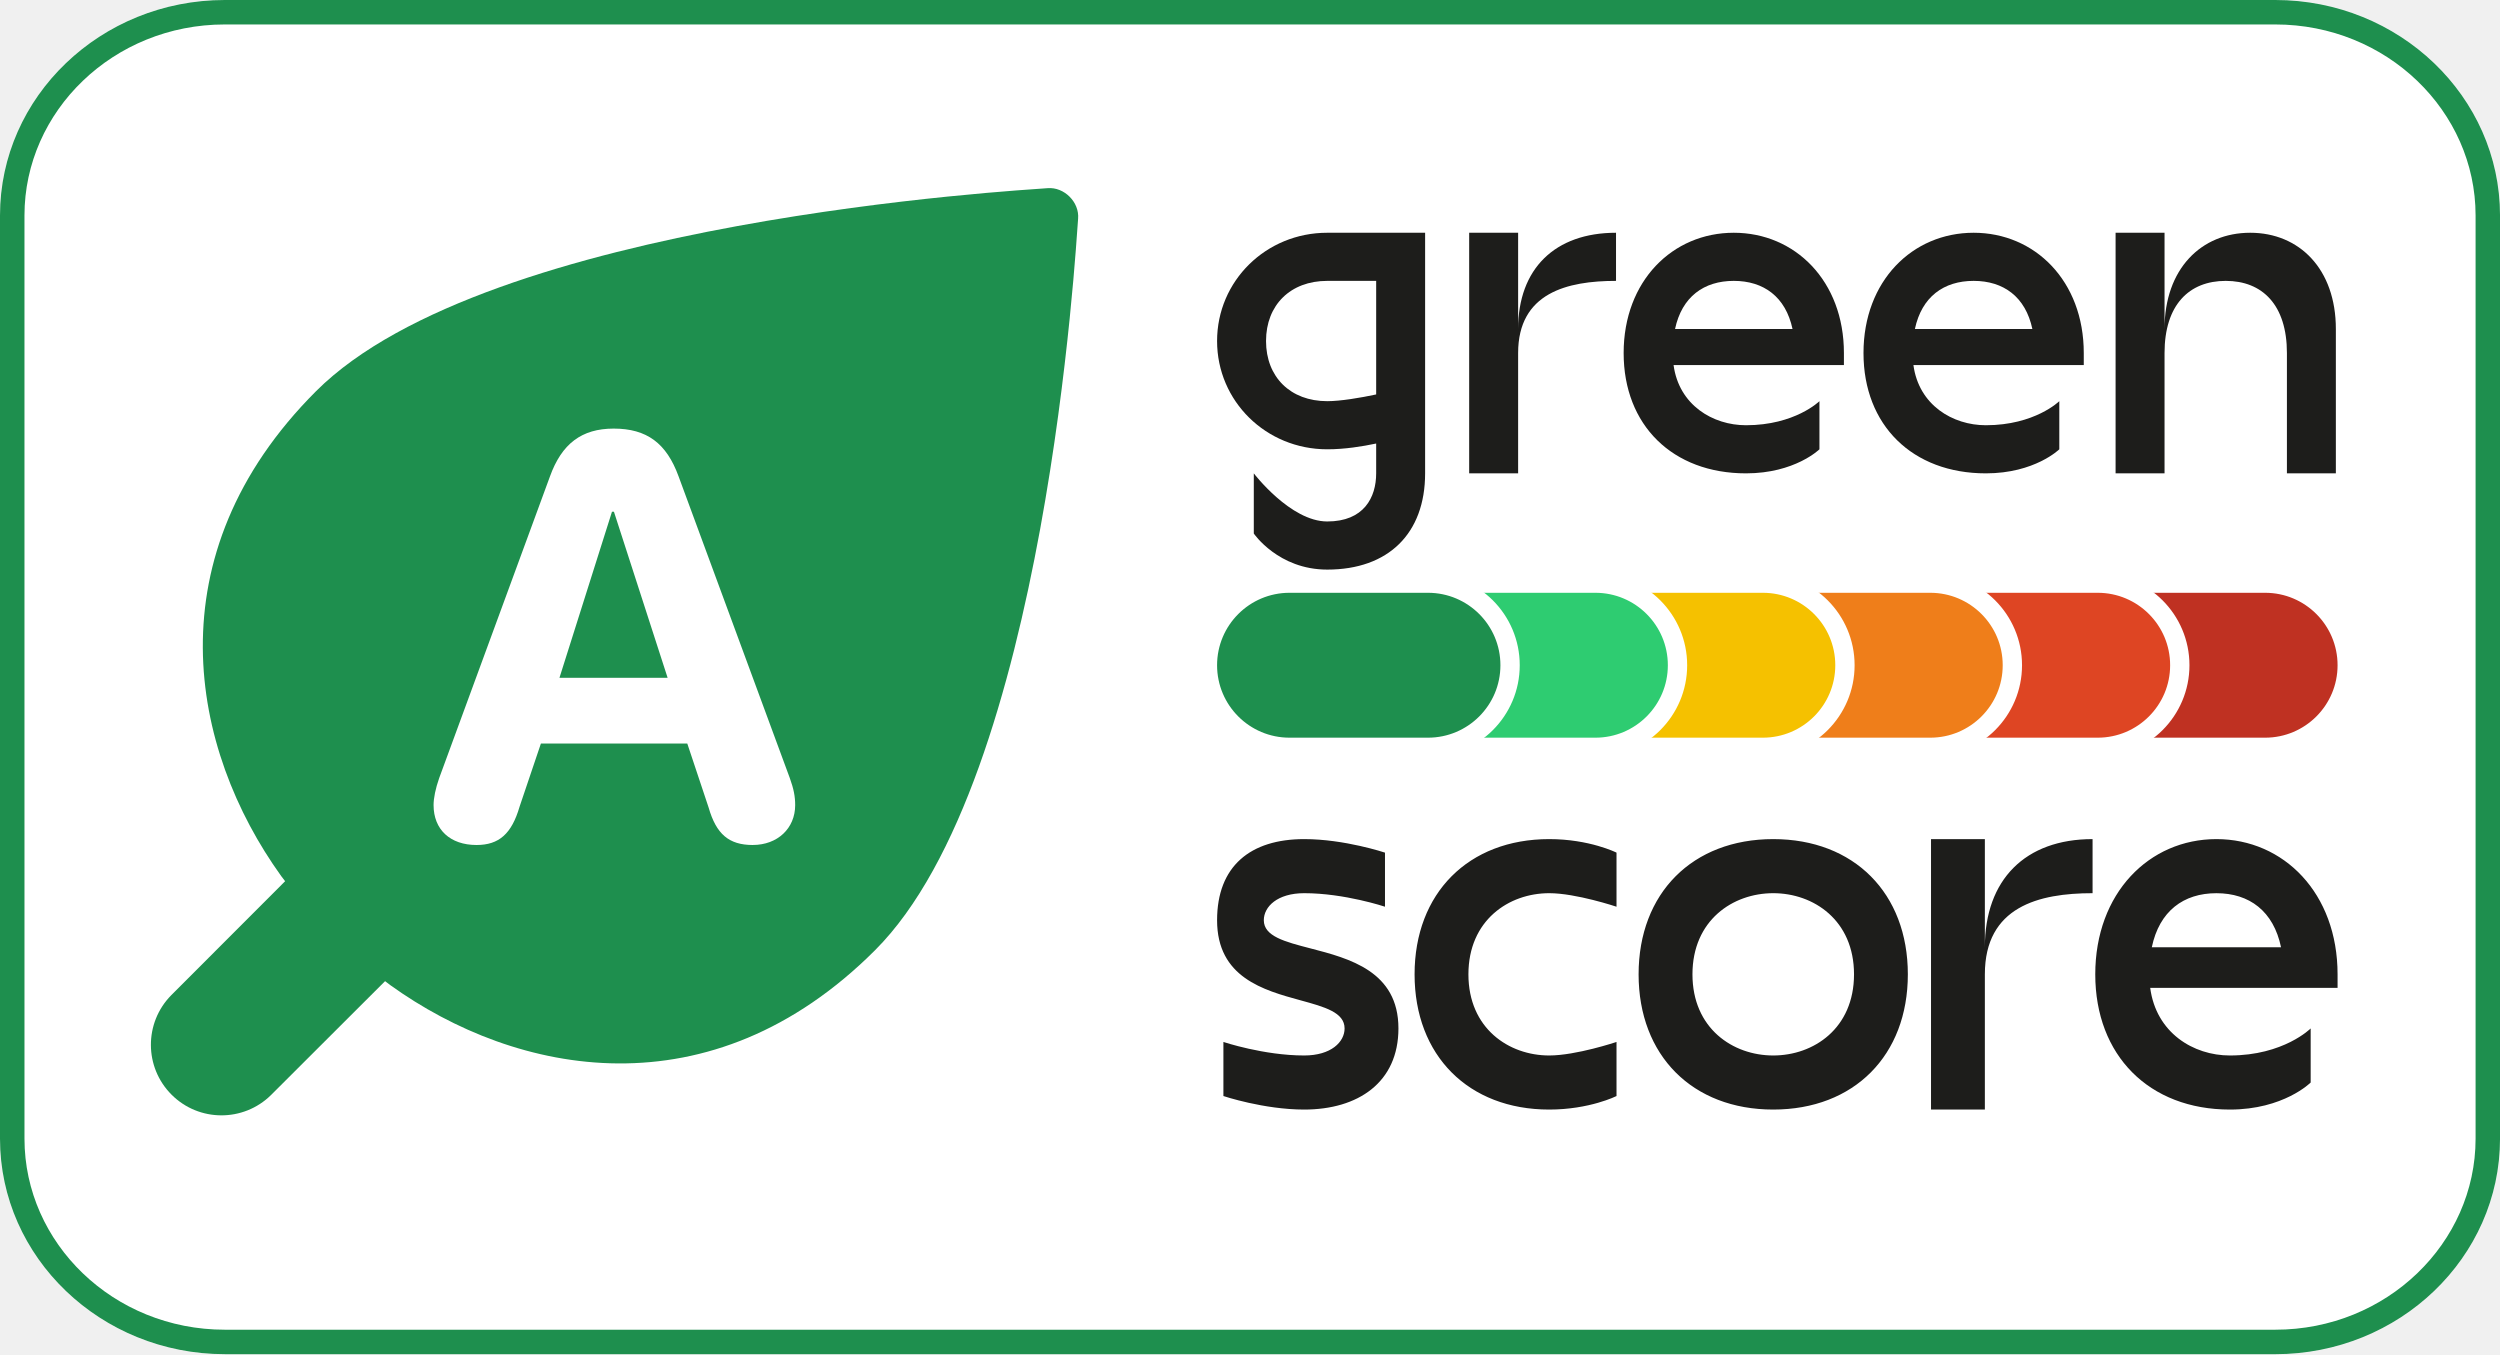
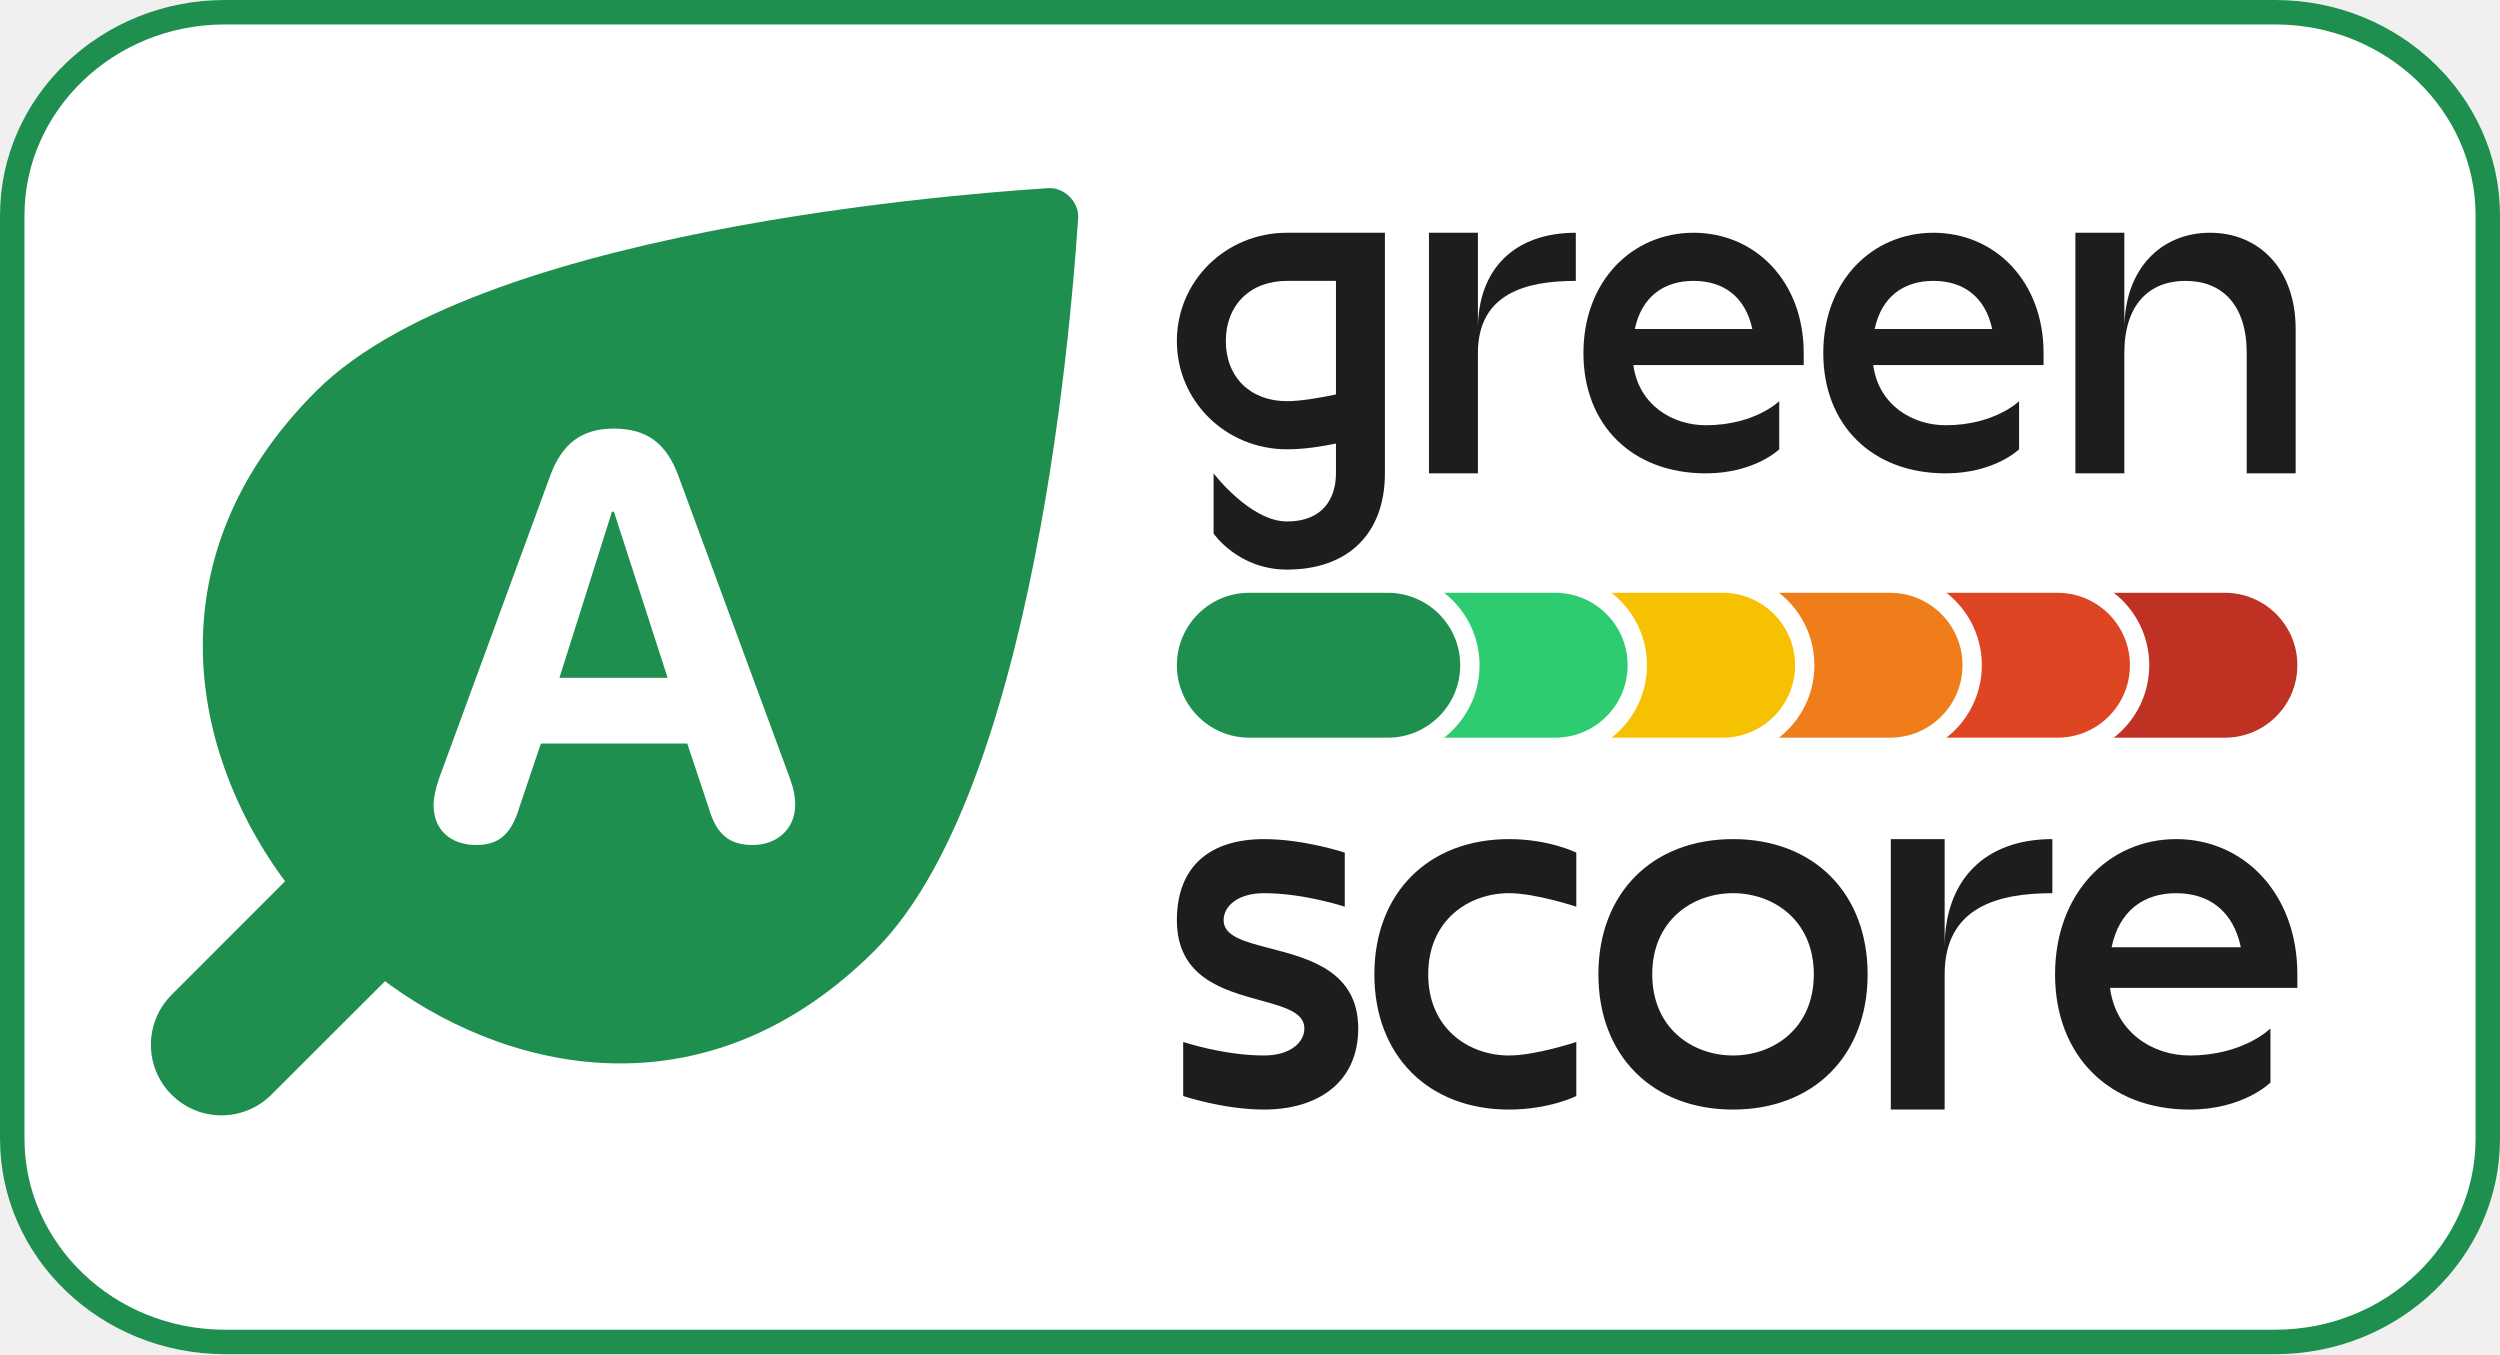
<svg xmlns="http://www.w3.org/2000/svg" id="svg2032" width="240" height="130" version="1.1" viewBox="0 0 240 130">
  <defs id="defs2029">
    <clipPath id="clipPath1836" clipPathUnits="userSpaceOnUse">
      <path id="path1838" stroke-width="1" d="M-576.406-131.683h841.89v595.276h-841.89z" />
    </clipPath>
    <clipPath id="clipPath1817" clipPathUnits="userSpaceOnUse">
      <path id="path1819" stroke-width="1" d="M-480.445-91.617h841.89V503.66h-841.89z" />
    </clipPath>
    <clipPath id="clipPath1872" clipPathUnits="userSpaceOnUse">
      <path id="path1874" stroke-width="1" d="M-488.313-132.237h841.89v595.276h-841.89z" />
    </clipPath>
    <clipPath id="clipPath1878" clipPathUnits="userSpaceOnUse">
      <path id="path1880" stroke-width="1" d="M-519.714-136.177h841.89V459.1h-841.89z" />
    </clipPath>
    <clipPath id="clipPath1886" clipPathUnits="userSpaceOnUse">
      <path id="path1888" stroke-width="1" d="M-521.325-134.642h841.89v595.276h-841.89z" />
    </clipPath>
    <clipPath id="clipPath1892" clipPathUnits="userSpaceOnUse">
      <path id="path1894" stroke-width="1" d="M-532.144-130.648h841.89v595.276h-841.89z" />
    </clipPath>
    <clipPath id="clipPath1898" clipPathUnits="userSpaceOnUse">
      <path id="path1900" stroke-width="1" d="M-500.02-102.749h841.89v595.276h-841.89z" />
    </clipPath>
    <clipPath id="clipPath1904" clipPathUnits="userSpaceOnUse">
      <path id="path1906" stroke-width="1" d="M-522.55-115.224h841.89v595.276h-841.89z" />
    </clipPath>
    <clipPath id="clipPath1910" clipPathUnits="userSpaceOnUse">
      <path id="path1912" stroke-width="1" d="M-561.373-85.195h841.89v595.276h-841.89z" />
    </clipPath>
    <clipPath id="clipPath1916" clipPathUnits="userSpaceOnUse">
      <path id="path1918" stroke-width="1" d="M-562.786-87.568h841.89v595.276h-841.89z" />
    </clipPath>
    <clipPath id="clipPath1593" clipPathUnits="userSpaceOnUse">
      <path id="path1595" stroke-width="1" d="M-503.056-291.81h841.89v595.277h-841.89z" />
    </clipPath>
    <clipPath id="clipPath1929" clipPathUnits="userSpaceOnUse">
      <path id="path1931" stroke-width="1" d="M-503.055-239.322h841.89v595.276h-841.89z" />
    </clipPath>
    <clipPath id="clipPath1605" clipPathUnits="userSpaceOnUse">
      <path id="path1607" stroke-width="1" d="M-427.382-279.942h841.89v595.276h-841.89z" />
    </clipPath>
    <clipPath id="clipPath1618" clipPathUnits="userSpaceOnUse">
      <path id="path1620" stroke-width="1" d="M-458.785-283.881h841.89v595.276h-841.89z" />
    </clipPath>
    <clipPath id="clipPath1611" clipPathUnits="userSpaceOnUse">
      <path id="path1613" stroke-width="1" d="M-460.394-282.347h841.89v595.276h-841.89z" />
    </clipPath>
    <clipPath id="clipPath1599" clipPathUnits="userSpaceOnUse">
      <path id="path1601" stroke-width="1" d="M-471.214-278.353h841.89v595.276h-841.89z" />
    </clipPath>
    <clipPath id="clipPath1624" clipPathUnits="userSpaceOnUse">
      <path id="path1626" stroke-width="1" d="M-441.091-250.452h841.89v595.276h-841.89z" />
    </clipPath>
    <clipPath id="clipPath1630" clipPathUnits="userSpaceOnUse">
      <path id="path1632" stroke-width="1" d="M-461.62-262.929h841.89v595.276h-841.89z" />
    </clipPath>
    <clipPath id="clipPath1636" clipPathUnits="userSpaceOnUse">
      <path id="path1638" stroke-width="1" d="M-478.601-250.452h841.89v595.276h-841.89z" />
    </clipPath>
    <clipPath id="clipPath1642" clipPathUnits="userSpaceOnUse">
      <path id="path1644" stroke-width="1" d="M-420.708-232.9h841.89v595.276h-841.89z" />
    </clipPath>
    <clipPath id="clipPath1922" clipPathUnits="userSpaceOnUse">
      <path id="path1924" stroke-width="1" d="M-422.121-235.273h841.89v595.276h-841.89z" />
    </clipPath>
    <clipPath id="clipPath1866" clipPathUnits="userSpaceOnUse">
      <path id="path1868" stroke-width="1" d="M-625.833-291.81h841.89v595.277h-841.89z" />
    </clipPath>
    <clipPath id="clipPath1717" clipPathUnits="userSpaceOnUse">
      <path id="path1719" stroke-width="1" d="M-625.833-239.322h841.89v595.276h-841.89z" />
    </clipPath>
    <clipPath id="clipPath1729" clipPathUnits="userSpaceOnUse">
      <path id="path1731" stroke-width="1" d="M-542.292-239.322h841.89v595.276h-841.89z" />
    </clipPath>
    <clipPath id="clipPath1735" clipPathUnits="userSpaceOnUse">
      <path id="path1737" stroke-width="1" d="M-586.47-262.929h841.89v595.276h-841.89z" />
    </clipPath>
    <clipPath id="clipPath1741" clipPathUnits="userSpaceOnUse">
      <path id="path1743" stroke-width="1" d="M-601.38-250.452h841.89v595.276h-841.89z" />
    </clipPath>
    <clipPath id="clipPath1747" clipPathUnits="userSpaceOnUse">
      <path id="path1749" stroke-width="1" d="M-550.16-279.942h841.89v595.276h-841.89z" />
    </clipPath>
    <clipPath id="clipPath1759" clipPathUnits="userSpaceOnUse">
      <path id="path1761" stroke-width="1" d="M-581.562-283.881h841.89v595.276h-841.89z" />
    </clipPath>
    <clipPath id="clipPath1765" clipPathUnits="userSpaceOnUse">
      <path id="path1767" stroke-width="1" d="M-583.172-282.347h841.89v595.276h-841.89z" />
    </clipPath>
    <clipPath id="clipPath1773" clipPathUnits="userSpaceOnUse">
      <path id="path1775" stroke-width="1" d="M-593.991-278.353h841.89v595.276h-841.89z" />
    </clipPath>
    <clipPath id="clipPath1779" clipPathUnits="userSpaceOnUse">
      <path id="path1781" stroke-width="1" d="M-563.464-232.9h841.89v595.276h-841.89z" />
    </clipPath>
    <clipPath id="clipPath1785" clipPathUnits="userSpaceOnUse">
      <path id="path1787" stroke-width="1" d="M-564.877-235.273h841.89v595.276h-841.89z" />
    </clipPath>
    <clipPath id="clipPath1792" clipPathUnits="userSpaceOnUse">
      <path id="path1794" stroke-width="1" d="M-503.055-216.392h841.89v595.276h-841.89z" />
    </clipPath>
    <clipPath id="clipPath1753" clipPathUnits="userSpaceOnUse">
      <path id="path1755" stroke-width="1" d="M-503.055-163.905h841.89v595.276h-841.89z" />
    </clipPath>
    <clipPath id="clipPath1723" clipPathUnits="userSpaceOnUse">
      <path id="path1725" stroke-width="1" d="M-419.514-163.905h841.89v595.276h-841.89z" />
    </clipPath>
    <clipPath id="clipPath1798" clipPathUnits="userSpaceOnUse">
      <path id="path1800" stroke-width="1" d="M-427.382-204.525h841.89v595.276h-841.89z" />
    </clipPath>
    <clipPath id="clipPath1804" clipPathUnits="userSpaceOnUse">
      <path id="path1806" stroke-width="1" d="M-458.784-208.465h841.89v595.276h-841.89z" />
    </clipPath>
    <clipPath id="clipPath1810" clipPathUnits="userSpaceOnUse">
      <path id="path1812" stroke-width="1" d="M-460.394-206.93h841.89v595.276h-841.89z" />
    </clipPath>
    <clipPath id="clipPath1823" clipPathUnits="userSpaceOnUse">
      <path id="path1825" stroke-width="1" d="M-471.213-202.936h841.89V392.34h-841.89z" />
    </clipPath>
    <clipPath id="clipPath1830" clipPathUnits="userSpaceOnUse">
      <path id="path1832" stroke-width="1" d="M-437.456-175.036h841.89V420.24h-841.89z" />
    </clipPath>
    <clipPath id="clipPath1848" clipPathUnits="userSpaceOnUse">
      <path id="path1850" stroke-width="1" d="M-480.209-175.036h841.89V420.24h-841.89z" />
    </clipPath>
    <clipPath id="clipPath1842" clipPathUnits="userSpaceOnUse">
      <path id="path1844" stroke-width="1" d="M-460.551-157.483h841.89v595.276h-841.89z" />
    </clipPath>
    <clipPath id="clipPath1854" clipPathUnits="userSpaceOnUse">
      <path id="path1856" stroke-width="1" d="M-461.964-159.856h841.89V435.42h-841.89z" />
    </clipPath>
    <clipPath id="clipPath1860" clipPathUnits="userSpaceOnUse">
      <path id="path1862" stroke-width="1" d="M-452.876-180.763h841.89v595.276h-841.89z" />
    </clipPath>
    <clipPath id="clipPath1648" clipPathUnits="userSpaceOnUse">
      <path id="path1650" stroke-width="1" d="M-625.835-216.392h841.89v595.276h-841.89z" />
    </clipPath>
    <clipPath id="clipPath1655" clipPathUnits="userSpaceOnUse">
      <path id="path1657" stroke-width="1" d="M-625.833-163.905h841.89v595.276h-841.89z" />
    </clipPath>
    <clipPath id="clipPath1661" clipPathUnits="userSpaceOnUse">
      <path id="path1663" stroke-width="1" d="M-542.292-163.905h841.89v595.276h-841.89z" />
    </clipPath>
    <clipPath id="clipPath1673" clipPathUnits="userSpaceOnUse">
      <path id="path1675" stroke-width="1" d="M-550.16-204.525h841.89v595.276h-841.89z" />
    </clipPath>
    <clipPath id="clipPath1667" clipPathUnits="userSpaceOnUse">
      <path id="path1669" stroke-width="1" d="M-581.562-208.465h841.89v595.276h-841.89z" />
    </clipPath>
    <clipPath id="clipPath1687" clipPathUnits="userSpaceOnUse">
      <path id="path1689" stroke-width="1" d="M-583.173-206.93h841.89v595.276h-841.89z" />
    </clipPath>
    <clipPath id="clipPath1680" clipPathUnits="userSpaceOnUse">
      <path id="path1682" stroke-width="1" d="M-593.993-202.935h841.89V392.34h-841.89z" />
    </clipPath>
    <clipPath id="clipPath1693" clipPathUnits="userSpaceOnUse">
      <path id="path1695" stroke-width="1" d="M-561.868-175.036h841.89V420.24h-841.89z" />
    </clipPath>
    <clipPath id="clipPath1699" clipPathUnits="userSpaceOnUse">
      <path id="path1701" stroke-width="1" d="M-582.388-187.512h841.89v595.276h-841.89z" />
    </clipPath>
    <clipPath id="clipPath1705" clipPathUnits="userSpaceOnUse">
      <path id="path1707" stroke-width="1" d="M-603.22-157.483h841.89v595.276h-841.89z" />
    </clipPath>
    <clipPath id="clipPath1711" clipPathUnits="userSpaceOnUse">
      <path id="path1713" stroke-width="1" d="M-604.633-159.856h841.89V435.42h-841.89z" />
    </clipPath>
    <clipPath id="clipPath1836-3" clipPathUnits="userSpaceOnUse">
      <path id="path1838-6" stroke-width="1" d="M-576.406-131.683h841.89v595.276h-841.89z" />
    </clipPath>
    <clipPath id="clipPath1817-7" clipPathUnits="userSpaceOnUse">
      <path id="path1819-5" stroke-width="1" d="M-480.445-91.617h841.89V503.66h-841.89z" />
    </clipPath>
    <clipPath id="clipPath1872-3" clipPathUnits="userSpaceOnUse">
      <path id="path1874-5" stroke-width="1" d="M-488.313-132.237h841.89v595.276h-841.89z" />
    </clipPath>
    <clipPath id="clipPath1878-6" clipPathUnits="userSpaceOnUse">
      <path id="path1880-2" stroke-width="1" d="M-519.714-136.177h841.89V459.1h-841.89z" />
    </clipPath>
    <clipPath id="clipPath1886-9" clipPathUnits="userSpaceOnUse">
      <path id="path1888-1" stroke-width="1" d="M-521.325-134.642h841.89v595.276h-841.89z" />
    </clipPath>
    <clipPath id="clipPath1892-2" clipPathUnits="userSpaceOnUse">
      <path id="path1894-7" stroke-width="1" d="M-532.144-130.648h841.89v595.276h-841.89z" />
    </clipPath>
    <clipPath id="clipPath1898-0" clipPathUnits="userSpaceOnUse">
      <path id="path1900-9" stroke-width="1" d="M-500.02-102.749h841.89v595.276h-841.89z" />
    </clipPath>
    <clipPath id="clipPath1904-3" clipPathUnits="userSpaceOnUse">
      <path id="path1906-6" stroke-width="1" d="M-522.55-115.224h841.89v595.276h-841.89z" />
    </clipPath>
    <clipPath id="clipPath1910-0" clipPathUnits="userSpaceOnUse">
      <path id="path1912-6" stroke-width="1" d="M-561.373-85.195h841.89v595.276h-841.89z" />
    </clipPath>
    <clipPath id="clipPath1916-2" clipPathUnits="userSpaceOnUse">
      <path id="path1918-6" stroke-width="1" d="M-562.786-87.568h841.89v595.276h-841.89z" />
    </clipPath>
    <clipPath id="clipPath2322" clipPathUnits="userSpaceOnUse">
      <path id="path2324" stroke-width="1" d="M-537.03-102.748h841.89v595.276h-841.89z" />
    </clipPath>
    <clipPath id="clipPath2310" clipPathUnits="userSpaceOnUse">
      <path id="path2312" stroke-width="1" d="M-479.578-329.849h841.89v595.276h-841.89z" />
    </clipPath>
    <clipPath id="clipPath2316" clipPathUnits="userSpaceOnUse">
      <path id="path2318" stroke-width="1" d="M-479.578-331.758h841.89v595.276h-841.89z" />
    </clipPath>
    <clipPath id="clipPath2328" clipPathUnits="userSpaceOnUse">
      <path id="path2330" stroke-width="1" d="M-487.594-375.361h841.89v595.276h-841.89z" />
    </clipPath>
    <clipPath id="clipPath2341" clipPathUnits="userSpaceOnUse">
      <path id="path2343" stroke-width="1" d="M-519.58-379.175h841.89v595.276h-841.89z" />
    </clipPath>
    <clipPath id="clipPath2334" clipPathUnits="userSpaceOnUse">
      <path id="path2336" stroke-width="1" d="M-521.221-377.69h841.89v595.276h-841.89z" />
    </clipPath>
    <clipPath id="clipPath2368" clipPathUnits="userSpaceOnUse">
      <path id="path2370" stroke-width="1" d="M-532.242-373.822h841.89v595.276h-841.89z" />
    </clipPath>
    <clipPath id="clipPath2347" clipPathUnits="userSpaceOnUse">
      <path id="path2349" stroke-width="1" d="M-564.678-336.04h841.89v595.275h-841.89z" />
    </clipPath>
    <clipPath id="clipPath2353" clipPathUnits="userSpaceOnUse">
      <path id="path2355" stroke-width="1" d="M-479.578-336.04h841.89v595.275h-841.89z" />
    </clipPath>
    <clipPath id="clipPath2361" clipPathUnits="userSpaceOnUse">
      <path id="path2363" stroke-width="1" d="M-515.48-351.719h841.89v595.276h-841.89z" />
    </clipPath>
    <clipPath id="clipPath1593-1" clipPathUnits="userSpaceOnUse">
      <path id="path1595-8" stroke-width="1" d="M-503.056-291.81h841.89v595.277h-841.89z" />
    </clipPath>
    <clipPath id="clipPath1929-7" clipPathUnits="userSpaceOnUse">
      <path id="path1931-9" stroke-width="1" d="M-503.055-239.322h841.89v595.276h-841.89z" />
    </clipPath>
    <clipPath id="clipPath1605-2" clipPathUnits="userSpaceOnUse">
      <path id="path1607-0" stroke-width="1" d="M-427.382-279.942h841.89v595.276h-841.89z" />
    </clipPath>
    <clipPath id="clipPath1618-2" clipPathUnits="userSpaceOnUse">
      <path id="path1620-3" stroke-width="1" d="M-458.785-283.881h841.89v595.276h-841.89z" />
    </clipPath>
    <clipPath id="clipPath1611-7" clipPathUnits="userSpaceOnUse">
      <path id="path1613-5" stroke-width="1" d="M-460.394-282.347h841.89v595.276h-841.89z" />
    </clipPath>
    <clipPath id="clipPath1599-9" clipPathUnits="userSpaceOnUse">
      <path id="path1601-2" stroke-width="1" d="M-471.214-278.353h841.89v595.276h-841.89z" />
    </clipPath>
    <clipPath id="clipPath1624-2" clipPathUnits="userSpaceOnUse">
      <path id="path1626-8" stroke-width="1" d="M-441.091-250.452h841.89v595.276h-841.89z" />
    </clipPath>
    <clipPath id="clipPath1630-9" clipPathUnits="userSpaceOnUse">
      <path id="path1632-7" stroke-width="1" d="M-461.62-262.929h841.89v595.276h-841.89z" />
    </clipPath>
    <clipPath id="clipPath1636-3" clipPathUnits="userSpaceOnUse">
      <path id="path1638-6" stroke-width="1" d="M-478.601-250.452h841.89v595.276h-841.89z" />
    </clipPath>
    <clipPath id="clipPath1642-1" clipPathUnits="userSpaceOnUse">
      <path id="path1644-2" stroke-width="1" d="M-420.708-232.9h841.89v595.276h-841.89z" />
    </clipPath>
    <clipPath id="clipPath1922-9" clipPathUnits="userSpaceOnUse">
      <path id="path1924-3" stroke-width="1" d="M-422.121-235.273h841.89v595.276h-841.89z" />
    </clipPath>
    <clipPath id="clipPath2310-1" clipPathUnits="userSpaceOnUse">
      <path id="path2312-9" stroke-width="1" d="M-479.578-329.849h841.89v595.276h-841.89z" />
    </clipPath>
    <clipPath id="clipPath2316-4" clipPathUnits="userSpaceOnUse">
      <path id="path2318-7" stroke-width="1" d="M-479.578-331.758h841.89v595.276h-841.89z" />
    </clipPath>
    <clipPath id="clipPath2328-8" clipPathUnits="userSpaceOnUse">
      <path id="path2330-4" stroke-width="1" d="M-487.594-375.361h841.89v595.276h-841.89z" />
    </clipPath>
    <clipPath id="clipPath2341-5" clipPathUnits="userSpaceOnUse">
      <path id="path2343-0" stroke-width="1" d="M-519.58-379.175h841.89v595.276h-841.89z" />
    </clipPath>
    <clipPath id="clipPath2334-3" clipPathUnits="userSpaceOnUse">
      <path id="path2336-6" stroke-width="1" d="M-521.221-377.69h841.89v595.276h-841.89z" />
    </clipPath>
    <clipPath id="clipPath2368-1" clipPathUnits="userSpaceOnUse">
      <path id="path2370-0" stroke-width="1" d="M-532.242-373.822h841.89v595.276h-841.89z" />
    </clipPath>
    <clipPath id="clipPath2347-6" clipPathUnits="userSpaceOnUse">
      <path id="path2349-3" stroke-width="1" d="M-564.678-336.04h841.89v595.275h-841.89z" />
    </clipPath>
    <clipPath id="clipPath2353-2" clipPathUnits="userSpaceOnUse">
      <path id="path2355-0" stroke-width="1" d="M-479.578-336.04h841.89v595.275h-841.89z" />
    </clipPath>
    <clipPath id="clipPath2361-6" clipPathUnits="userSpaceOnUse">
      <path id="path2363-1" stroke-width="1" d="M-515.48-351.719h841.89v595.276h-841.89z" />
    </clipPath>
  </defs>
  <g id="g2">
    <path id="path13401" fill="#1d1d1b" d="m 148.955,39.38 h -26.141 c 0.825,6.052 6.009,9.113 11.118,9.113 7.511,0 11.267,-3.645 11.267,-3.645 v 7.29 c 0,0 -3.756,3.649 -11.267,3.649 -11.268,0 -18.78,-7.292 -18.78,-18.233 0,-10.941 7.512,-18.234 16.904,-18.234 9.39,0 16.901,7.29 16.901,18.234 v 1.825 z m -25.916,-5.474 h 18.03 c -1.053,-4.883 -4.434,-7.29 -9.018,-7.29 -4.58,0 -7.96,2.407 -9.012,7.293 z" style="stroke-width:1.636" />
    <path id="path13403" fill="#1d1d1b" d="m 179.106,21.145 v 7.293 c 0,0 -5.473,-1.825 -9.116,-1.825 -5.473,0 -10.939,3.648 -10.939,10.941 0,7.291 5.47,10.94 10.939,10.94 3.648,0 9.114,-1.826 9.114,-1.826 v 7.296 c 0,0 -3.646,1.823 -9.114,1.823 -10.939,0 -18.234,-7.292 -18.234,-18.233 0,-10.941 7.294,-18.234 18.234,-18.234 5.468,0 9.114,1.825 9.114,1.825 z" style="stroke-width:1.636" />
    <path id="path13405" fill="#1d1d1b" d="m 218.342,37.556 c 0,10.94 -7.293,18.233 -18.232,18.233 -10.941,0 -18.234,-7.291 -18.234,-18.233 0,-10.942 7.293,-18.234 18.234,-18.234 10.939,0 18.232,7.293 18.232,18.234 z m -29.173,0 c 0,7.292 5.473,10.94 10.941,10.94 5.47,0 10.939,-3.648 10.939,-10.94 0,-7.295 -5.473,-10.94 -10.939,-10.94 -5.47,0 -10.941,3.645 -10.941,10.94 z" style="stroke-width:1.636" />
    <path id="path13407" fill="#1d1d1b" d="m 123.174,109.541 c -3.714,0 -7.426,-1.236 -7.426,-1.236 v -4.95 c 0,0 3.712,1.236 7.426,1.236 2.471,0 3.711,-1.236 3.711,-2.471 0,-3.714 -11.717,-1.24 -11.717,-9.902 0,-4.948 3.056,-7.426 8.006,-7.426 3.714,0 7.428,1.24 7.428,1.24 v 4.948 c 0,0 -3.714,-1.236 -7.428,-1.236 -2.472,0 -3.712,1.236 -3.712,2.472 0,3.714 12.375,1.238 12.375,9.901 -0.002,4.95 -3.716,7.426 -8.663,7.426 z" style="stroke-width:1.636" />
    <path id="path13409" fill="#1d1d1b" d="m 151.881,86.032 v 4.948 c 0,0 -3.711,-1.236 -6.187,-1.236 -3.712,0 -7.426,2.472 -7.426,7.424 0,4.95 3.714,7.425 7.426,7.425 2.476,0 6.187,-1.238 6.187,-1.238 v 4.948 c 0,0 -2.473,1.24 -6.187,1.24 -7.426,0 -12.374,-4.95 -12.374,-12.375 0,-7.426 4.948,-12.376 12.374,-12.376 3.714,0 6.187,1.24 6.187,1.24 z" style="stroke-width:1.636" />
    <path id="path13411" fill="#1d1d1b" d="m 178.663,97.168 c 0,7.425 -4.95,12.375 -12.376,12.375 -7.426,0 -12.375,-4.95 -12.375,-12.375 0,-7.426 4.95,-12.376 12.375,-12.376 7.426,0 12.376,4.95 12.376,12.376 z m -19.802,0 c 0,4.95 3.712,7.425 7.426,7.425 3.714,0 7.426,-2.473 7.426,-7.425 0,-4.95 -3.712,-7.426 -7.426,-7.426 -3.714,0 -7.426,2.476 -7.426,7.426 z" style="stroke-width:1.636" />
    <path id="path13413" fill="#1d1d1b" d="m 195.64,84.792 v 4.95 c -4.95,0 -9.902,1.238 -9.902,7.426 v 12.375 h -4.948 v -24.75 h 4.948 v 9.9 c 0.002,-6.187 3.713,-9.9 9.901,-9.9 z" style="stroke-width:1.636" />
    <path id="path13415" fill="#1d1d1b" d="m 218.161,98.406 h -17.226 c 0.545,4.109 3.961,6.187 7.327,6.187 4.95,0 7.426,-2.473 7.426,-2.473 v 4.947 c 0,0 -2.476,2.476 -7.426,2.476 -7.426,0 -12.376,-4.95 -12.376,-12.375 0,-7.426 4.95,-12.376 11.138,-12.376 6.188,0 11.135,4.95 11.135,12.376 v 1.238 z m -17.078,-3.712 h 11.881 c -0.692,-3.317 -2.92,-4.95 -5.938,-4.95 -3.023,0 -5.248,1.633 -5.943,4.95 z" style="stroke-width:1.636" />
    <g id="g10" transform="translate(-44.151,174.2008)">
      <rect x="236.495" y="-112.07" width="29.127" height="15.803" rx="7.902" fill="#bf3122" stroke="#ffffff" stroke-width="1.859" id="rect6" />
      <rect x="220.382" y="-112.07" width="29.127" height="15.803" rx="7.902" fill="#de4523" stroke="#ffffff" stroke-width="1.859" id="rect7" />
      <rect x="204.269" y="-112.07" width="29.127" height="15.803" rx="7.902" fill="#ef7e1a" stroke="#ffffff" stroke-width="1.859" id="rect8" />
      <rect x="188.156" y="-112.07" width="29.127" height="15.803" rx="7.902" fill="#f5c100" stroke="#ffffff" stroke-width="1.859" id="rect9" />
      <rect x="172.043" y="-112.07" width="29.127" height="15.803" rx="7.902" fill="#2ecc71" stroke="#ffffff" stroke-width="1.859" id="rect10" />
      <rect x="155.93" y="-112.07" width="29.127" height="15.803" rx="7.902" fill="#1e8f4e" stroke="#ffffff" stroke-width="1.859" id="rect11" />
    </g>
  </g>
  <path id="path13397" fill="#ffffff" d="M 0.001,109.318 C 0.001,120.723 9.682,130 21.579,130 h 196.85 c 11.894,0 21.573,-9.28 21.573,-20.682 V 20.681 C 240.002,9.277 230.322,0 218.428,0 H 21.577 C 9.682,0 0,9.279 0,20.68 Z" style="stroke-width:1.636" />
  <path id="path13399" fill="#1e8f4e" fill-rule="evenodd" d="m 2.35,109.318 c 0,10.017 8.535,18.334 19.229,18.334 h 196.85 c 10.693,0 19.227,-8.32 19.227,-18.334 V 20.681 c 0,-10.016 -8.534,-18.333 -19.228,-18.333 H 21.577 c -10.694,0 -19.228,8.32 -19.228,18.333 z M 21.578,130 C 9.684,130 0,120.723 0,109.318 V 20.681 C 0.001,9.28 9.68,0 21.577,0 h 196.851 c 11.895,0 21.574,9.277 21.574,20.681 v 88.64 c 0,11.402 -9.68,20.681 -21.574,20.681 z" clip-rule="evenodd" style="stroke-width:1.636" />
  <path id="path13437" fill="#1e8f4e" d="m 100.57,18.064 c 1.589,-0.132 3.065,1.34 2.928,2.929 -0.196,2.266 -3.014,53.75 -19.49,70.225 -15.792,15.79 -34.397,12.084 -46.547,3.35 a 13.395,13.395 0 0 1 -0.494,-0.377 l -10.953,10.936 a 6.775,6.775 0 0 1 -9.581,-9.581 l 10.939,-10.95 a 13.141,13.141 0 0 1 -0.38,-0.497 C 18.26,71.951 14.552,53.346 30.342,37.552 46.82,21.076 98.302,18.256 100.57,18.064 Z" style="stroke-width:1.636" />
  <path id="path13439" fill="#ffffff" d="m 72.264,81.118 c 2.374,0 4.073,-1.589 4.073,-3.829 0,-0.81 -0.134,-1.538 -0.514,-2.59 L 65.143,45.73 c -1.16,-3.182 -3.048,-4.585 -6.23,-4.585 -3.077,0 -4.992,1.456 -6.124,4.612 L 42.161,74.698 c -0.35,1 -0.538,1.916 -0.538,2.591 0,2.346 1.589,3.831 4.126,3.831 2.159,0 3.372,-1.081 4.127,-3.67 l 2.05,-6.068 H 65.98 l 2.05,6.15 c 0.728,2.535 1.942,3.588 4.235,3.588 z M 64.092,65.07 H 53.707 l 5.042,-15.941 h 0.19 z" style="stroke-width:1.636" />
-   <g id="g13" transform="matrix(0.9273024,0,0,0.9273024,103.8575,-97.48802)">
+   <g id="g13" transform="matrix(0.9273024,0,0,0.9273024,99.99737,-97.48802)">
    <path d="m 35.537,129.227 v 24.909 c 0,6.227 -3.801,9.963 -10.135,9.963 -5.068,0 -7.601,-3.736 -7.601,-3.736 v -6.227 c 0,0 3.801,4.981 7.601,4.981 3.801,0 5.068,-2.491 5.068,-4.981 v -3.089 c -1.419,0.299 -3.243,0.598 -5.068,0.598 -6.334,0 -11.402,-4.982 -11.402,-11.209 0,-6.227 5.068,-11.209 11.402,-11.209 z M 25.402,146.663 c 1.368,0 3.446,-0.349 5.068,-0.697 V 134.209 H 25.402 c -3.801,0 -6.334,2.491 -6.334,6.227 0,3.736 2.534,6.227 6.334,6.227 z" fill="#1d1d1b" id="path4" />
    <path d="m 45.166,139.191 c 0,-6.228 3.801,-9.964 10.135,-9.964 v 4.982 c -5.068,0 -10.135,1.245 -10.135,7.472 v 12.455 h -5.068 v -24.909 h 5.068 z" fill="#1d1d1b" id="path5" />
    <path d="m 78.894,141.681 v 1.246 H 61.259 c 0.557,4.135 4.054,6.227 7.5,6.227 5.068,0 7.601,-2.491 7.601,-2.491 v 4.982 c 0,0 -2.534,2.491 -7.601,2.491 -7.601,0 -12.669,-4.982 -12.669,-12.455 0,-7.472 5.068,-12.454 11.402,-12.454 6.335,0 11.402,4.982 11.402,12.454 z m -11.402,-7.472 c -3.091,0 -5.372,1.644 -6.081,4.982 h 12.162 c -0.71,-3.338 -2.99,-4.982 -6.081,-4.982 z" fill="#1d1d1b" id="path6" />
    <path d="m 103.725,141.681 v 1.246 H 86.09 c 0.557,4.135 4.054,6.227 7.5,6.227 5.068,0 7.602,-2.491 7.602,-2.491 v 4.982 c 0,0 -2.534,2.491 -7.602,2.491 -7.601,0 -12.669,-4.982 -12.669,-12.455 0,-7.472 5.068,-12.454 11.402,-12.454 6.335,0 11.402,4.982 11.402,12.454 z m -11.402,-7.472 c -3.091,0 -5.372,1.644 -6.081,4.982 h 12.162 c -0.709,-3.338 -2.99,-4.982 -6.081,-4.982 z" fill="#1d1d1b" id="path7" />
    <path d="m 120.955,129.227 c 5.068,0 8.868,3.736 8.868,9.964 v 14.945 h -5.067 v -12.455 c 0,-4.981 -2.534,-7.472 -6.335,-7.472 -3.8,0 -6.334,2.491 -6.334,7.472 v 12.455 h -5.068 v -24.909 h 5.068 v 9.964 c 0,-6.228 3.801,-9.964 8.868,-9.964 z" fill="#1d1d1b" id="path8" />
    <rect x="99.667" y="165.5" width="31.333" height="17" rx="8.5" fill="#bf3122" stroke="#ffffff" stroke-width="2" id="rect8-0" />
    <rect x="82.333" y="165.5" width="31.333" height="17" rx="8.5" fill="#de4523" stroke="#ffffff" stroke-width="2" id="rect9-6" />
    <rect x="65" y="165.5" width="31.333" height="17" rx="8.5" fill="#ef7e1a" stroke="#ffffff" stroke-width="2" id="rect10-2" />
    <rect x="47.667" y="165.5" width="31.333" height="17" rx="8.5" fill="#f5c100" stroke="#ffffff" stroke-width="2" id="rect11-6" />
    <rect x="30.333" y="165.5" width="31.333" height="17" rx="8.5" fill="#2ecc71" stroke="#ffffff" stroke-width="2" id="rect12" />
    <rect x="13" y="165.5" width="31.333" height="17" rx="8.5" fill="#1e8f4e" stroke="#ffffff" stroke-width="2" id="rect13-1" />
    <path fill-rule="evenodd" clip-rule="evenodd" d="M 55.352,193.401 V 199 c 0,0 -4.182,-1.401 -6.969,-1.401 -4.182,0 -8.363,2.8 -8.363,8.401 0,5.599 4.182,8.401 8.363,8.401 2.787,0 6.969,-1.401 6.969,-1.401 v 5.599 c 0,0 -2.787,1.401 -6.969,1.401 -8.363,0 -13.937,-5.599 -13.937,-14 0,-8.401 5.574,-14 13.937,-14 4.182,0 6.969,1.401 6.969,1.401 z M 23.018,220 c -4.182,0 -8.363,-1.401 -8.363,-1.401 V 213 c 0,0 4.182,1.401 8.363,1.401 2.787,0 4.182,-1.401 4.182,-2.8 0,-1.662 -2.066,-2.228 -4.564,-2.912 C 18.821,207.644 14,206.323 14,200.401 14,194.802 17.444,192 23.02,192 c 4.182,0 8.363,1.401 8.363,1.401 V 199 c 0,0 -4.182,-1.401 -8.363,-1.401 -2.787,0 -4.182,1.401 -4.182,2.8 0,1.662 2.182,2.228 4.819,2.912 4.028,1.045 9.118,2.366 9.118,8.288 -0.002,5.601 -4.184,8.401 -9.758,8.401 z m 62.494,-14 c 0,8.401 -5.574,14 -13.937,14 -8.363,0 -13.937,-5.599 -13.937,-14 0,-8.401 5.574,-14 13.937,-14 8.363,0 13.937,5.599 13.937,14 z m -22.298,0 c 0,5.599 4.182,8.401 8.363,8.401 4.182,0 8.363,-2.8 8.363,-8.401 0,-5.599 -4.182,-8.401 -8.363,-8.401 -4.182,0 -8.363,2.802 -8.363,8.401 z m 41.422,-14 v 5.599 c -5.574,0 -11.151,1.401 -11.151,8.401 v 14 h -5.574 v -28 h 5.574 v 11.2 c 0,-7 4.182,-11.2 11.151,-11.2 z M 130,207.401 h -19.398 c 0.613,4.649 4.459,7 8.25,7 5.574,0 8.363,-2.8 8.363,-2.8 v 5.599 c 0,0 -2.787,2.8 -8.363,2.8 -8.363,0 -13.937,-5.599 -13.937,-14 0,-8.401 5.574,-14 12.542,-14 6.969,0 12.543,5.599 12.543,14 z M 110.768,203.2 h 13.38 c -0.779,-3.752 -3.288,-5.599 -6.688,-5.599 -3.403,-0.002 -5.912,1.847 -6.692,5.599 z" fill="#1d1d1b" id="path13-8" />
  </g>
</svg>
